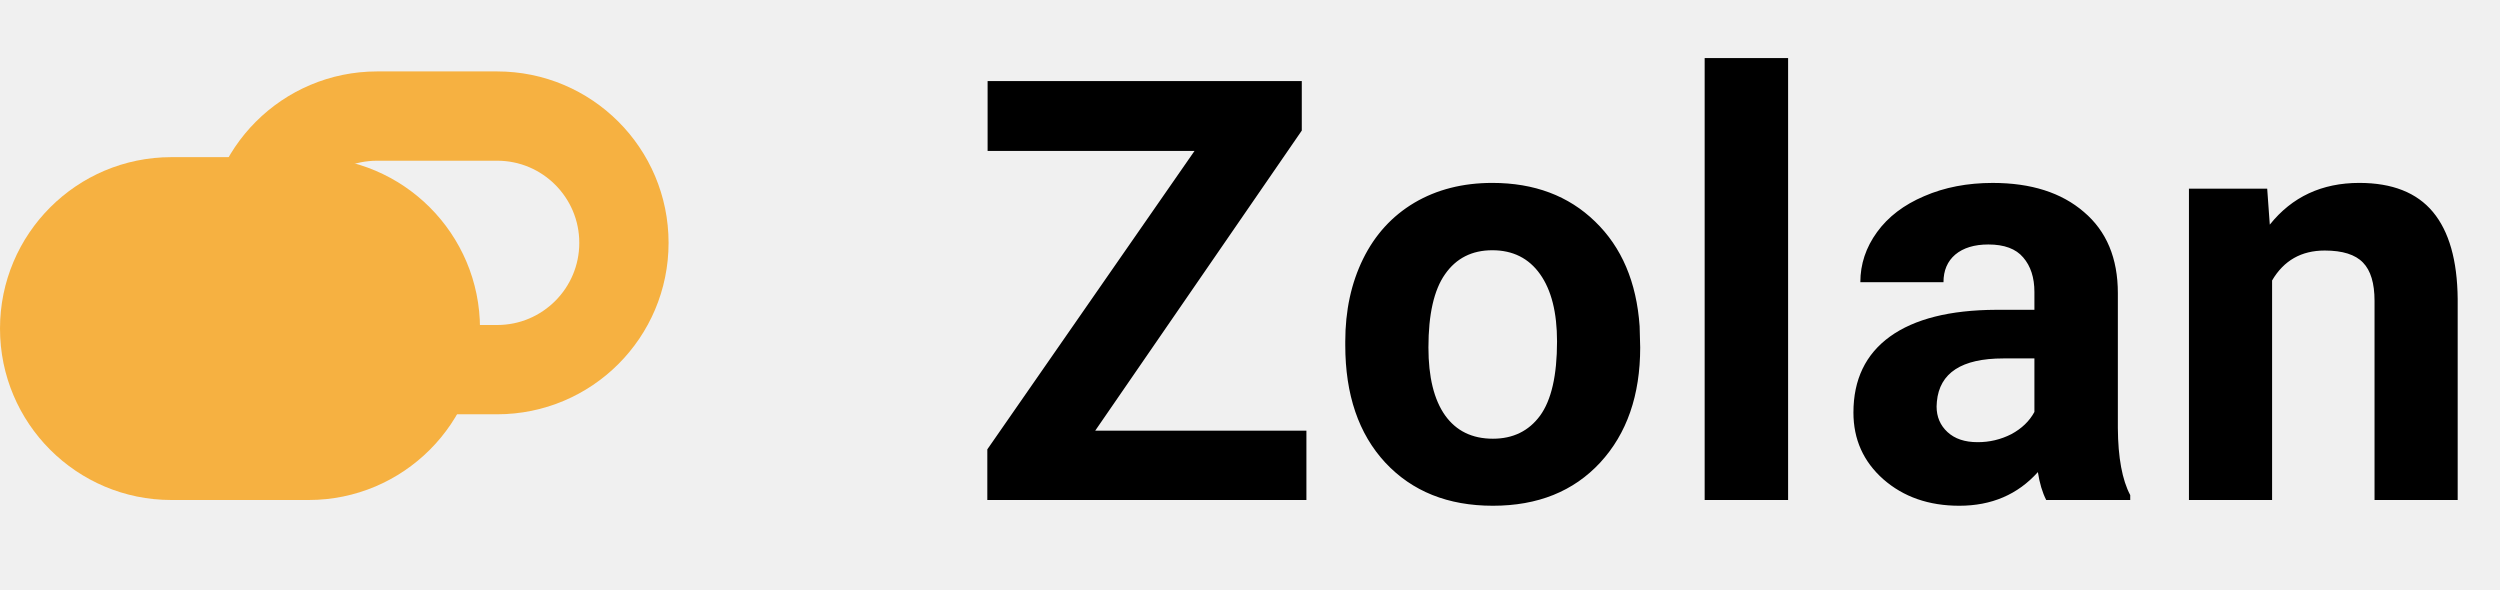
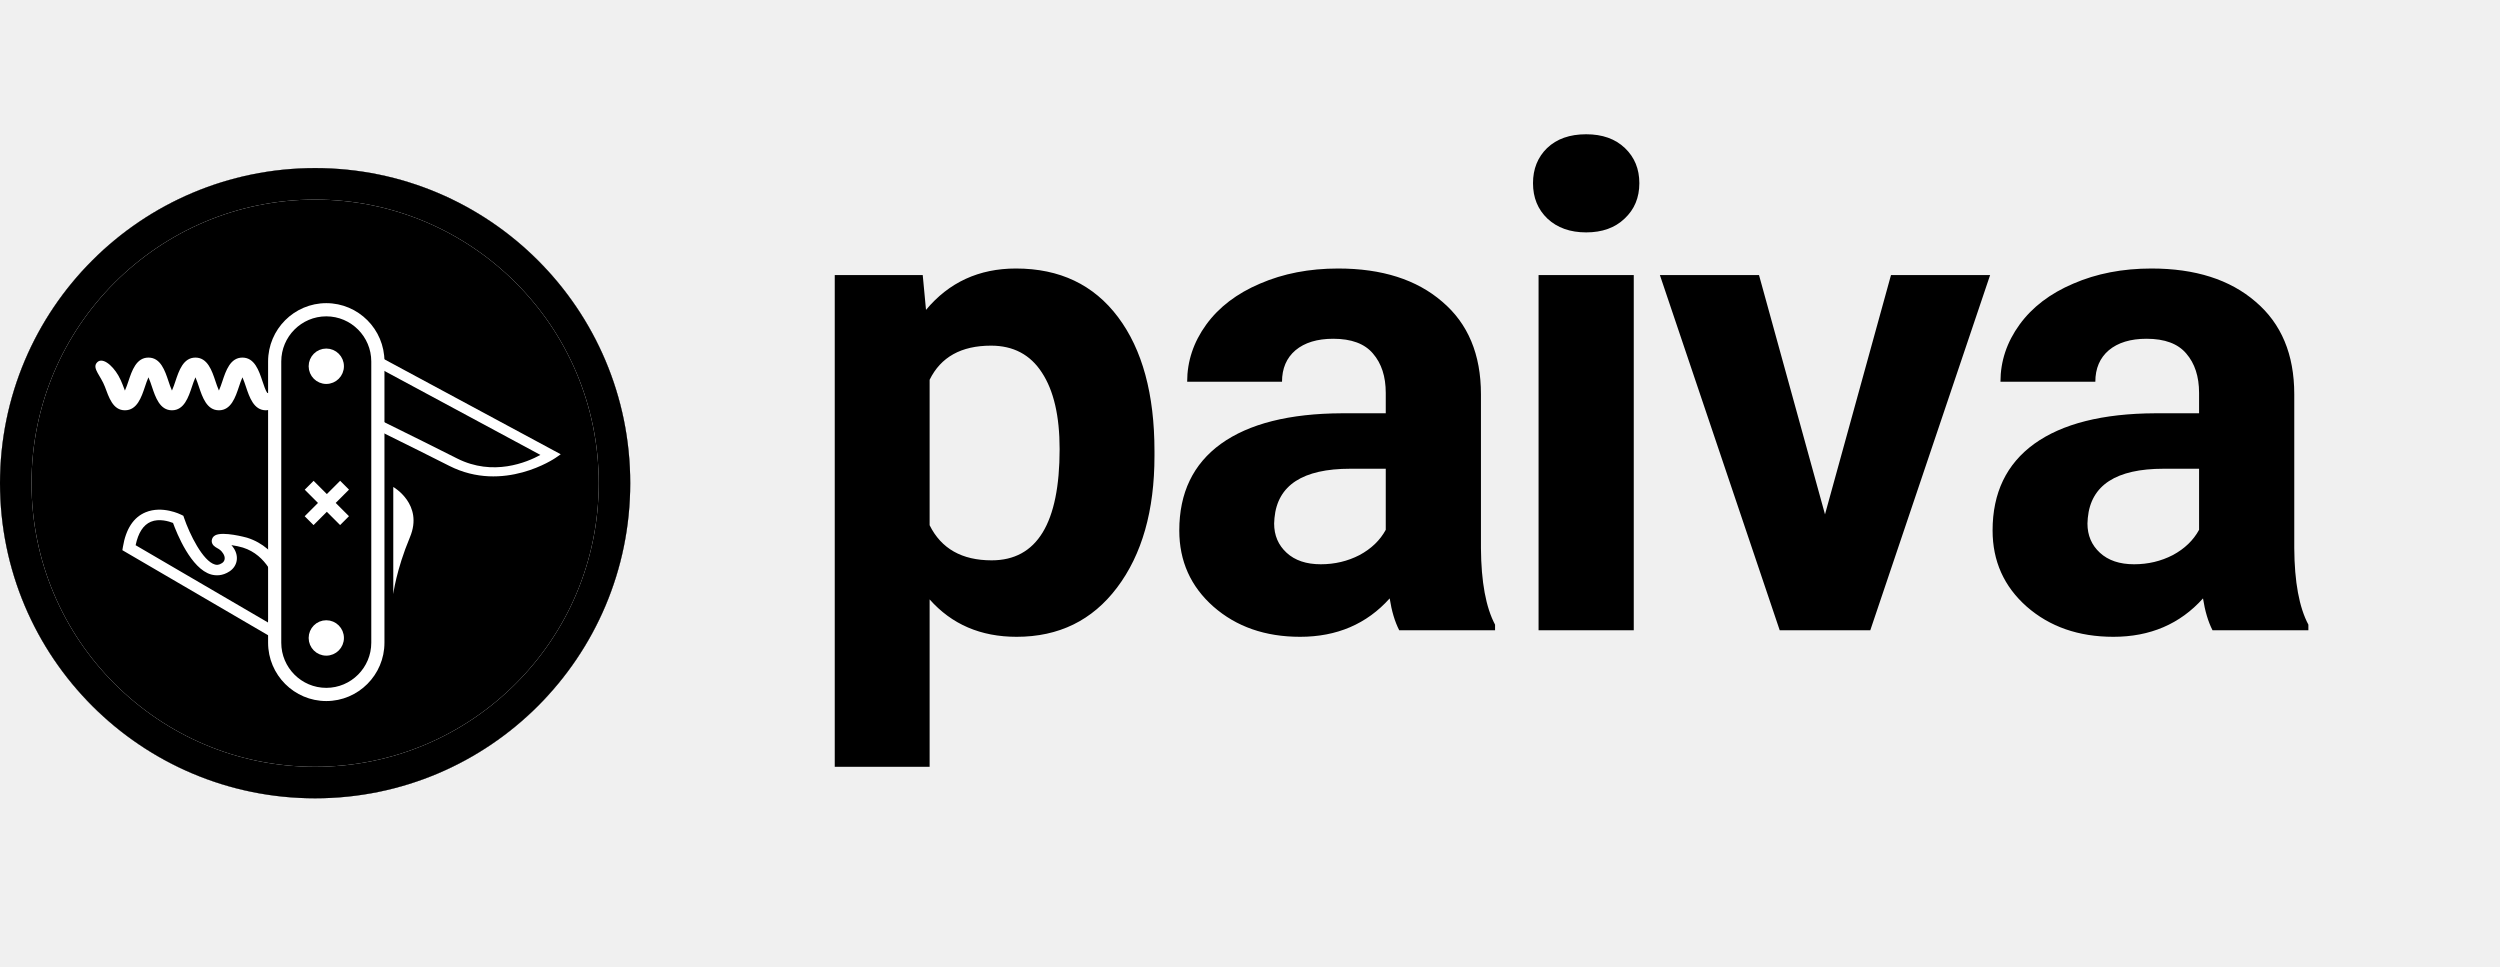
- <svg xmlns="http://www.w3.org/2000/svg" width="140" height="33" fill="none">
-   <rect y="8.8" width="26.88" height="19.2" rx="9.6" fill="#F6B141" />
-   <rect x="14.02" y="6.5" width="20.92" height="14.2" rx="7.1" stroke="#F6B141" stroke-width="5" />
-   <path d="M61.332 24.117h11.827V28H55.29v-2.836l11.602-16.71H55.306V4.54H72.9v2.772L61.332 24.117zm14.003-4.995c0-1.73.333-3.271.999-4.625.666-1.353 1.622-2.4 2.868-3.142 1.257-.741 2.713-1.112 4.367-1.112 2.352 0 4.27.72 5.752 2.16 1.493 1.439 2.326 3.394 2.498 5.865l.032 1.192c0 2.675-.746 4.823-2.24 6.445-1.493 1.612-3.496 2.417-6.01 2.417s-4.522-.805-6.026-2.417c-1.493-1.611-2.24-3.803-2.24-6.574v-.21zm4.657.338c0 1.654.311 2.922.934 3.803.623.87 1.515 1.305 2.675 1.305 1.128 0 2.009-.43 2.643-1.29.633-.87.95-2.255.95-4.156 0-1.622-.317-2.88-.95-3.77-.634-.893-1.526-1.338-2.675-1.338-1.139 0-2.02.446-2.643 1.337-.623.88-.934 2.25-.934 4.109zM100.134 28h-4.673V3.25h4.673V28zm14.454 0c-.215-.419-.371-.94-.467-1.563-1.128 1.257-2.595 1.885-4.399 1.885-1.708 0-3.126-.494-4.254-1.482-1.117-.988-1.676-2.235-1.676-3.738 0-1.848.682-3.266 2.046-4.254 1.375-.989 3.357-1.488 5.946-1.499h2.143v-.999c0-.806-.209-1.45-.628-1.934-.408-.483-1.058-.725-1.95-.725-.784 0-1.402.188-1.853.564-.44.376-.661.892-.661 1.547h-4.656c0-1.01.311-1.944.934-2.803.623-.86 1.504-1.531 2.643-2.015 1.139-.494 2.417-.74 3.835-.74 2.148 0 3.851.542 5.108 1.627 1.267 1.074 1.901 2.588 1.901 4.544v7.557c.011 1.654.242 2.905.693 3.754V28h-4.705zm-3.851-3.239a4.07 4.07 0 0 0 1.901-.45c.58-.313 1.01-.726 1.289-1.242v-2.997h-1.74c-2.331 0-3.572.806-3.722 2.417l-.016.274c0 .58.204 1.058.612 1.434.408.376.967.564 1.676.564zm16.226-14.196l.145 2.015c1.246-1.558 2.917-2.337 5.012-2.337 1.847 0 3.222.543 4.125 1.628.902 1.085 1.364 2.707 1.385 4.866V28h-4.656V16.85c0-.989-.215-1.703-.645-2.144-.43-.45-1.144-.676-2.143-.676-1.311 0-2.293.558-2.949 1.676V28h-4.656V10.565h4.382z" fill="#000" />
+ <svg xmlns="http://www.w3.org/2000/svg" width="119" height="46" viewBox="0 0 119 46" fill="none">
+   <path d="M29.25 23C29.25 30.87 22.87 37.25 15 37.25C7.13 37.25 0.75 30.87 0.75 23C0.75 15.13 7.13 8.75 15 8.75C22.87 8.75 29.25 15.13 29.25 23Z" fill="black" />
+   <path d="M29.25 23C29.25 30.87 22.87 37.25 15 37.25C7.13 37.25 0.75 30.87 0.75 23C0.75 15.13 7.13 8.75 15 8.75C22.87 8.75 29.25 15.13 29.25 23Z" stroke="white" stroke-width="1.5" />
+   <path d="M29.25 23C29.25 30.87 22.87 37.25 15 37.25C7.13 37.25 0.75 30.87 0.75 23C0.75 15.13 7.13 8.75 15 8.75C22.87 8.75 29.25 15.13 29.25 23Z" stroke="black" stroke-width="1.5" />
+   <path d="M29.25 23C29.25 30.87 22.87 37.25 15 37.25C7.13 37.25 0.75 30.87 0.75 23C0.75 15.13 7.13 8.75 15 8.75C22.87 8.75 29.25 15.13 29.25 23Z" fill="black" />
+   <path d="M29.25 23C29.25 30.87 22.87 37.25 15 37.25C7.13 37.25 0.75 30.87 0.75 23C0.75 15.13 7.13 8.75 15 8.75C22.87 8.75 29.25 15.13 29.25 23Z" stroke="white" stroke-width="1.5" />
+   <path d="M29.25 23C29.25 30.87 22.87 37.25 15 37.25C7.13 37.25 0.75 30.87 0.75 23C0.75 15.13 7.13 8.75 15 8.75C22.87 8.75 29.25 15.13 29.25 23Z" stroke="black" stroke-width="1.5" />
+   <path d="M13.073 19.112C13.073 19.342 12.887 19.53 12.658 19.53C12.08 19.53 11.873 18.907 11.706 18.407C11.663 18.278 11.599 18.088 11.54 17.96C11.48 18.088 11.417 18.278 11.374 18.407C11.207 18.907 11 19.53 10.421 19.53C9.842 19.53 9.635 18.907 9.468 18.407C9.425 18.279 9.362 18.09 9.303 17.96C9.243 18.089 9.181 18.278 9.137 18.407C8.971 18.907 8.762 19.53 8.185 19.53C7.607 19.53 7.399 18.907 7.232 18.407C7.189 18.277 7.125 18.088 7.066 17.96C7.006 18.088 6.943 18.277 6.9 18.407C6.733 18.907 6.525 19.53 5.946 19.53C5.368 19.53 5.18 18.901 4.993 18.407C4.797 17.893 4.399 17.547 4.593 17.284C4.832 16.959 5.335 17.353 5.637 17.881C5.81 18.183 5.886 18.463 5.946 18.592C6.006 18.464 6.07 18.273 6.114 18.143C6.28 17.643 6.488 17.021 7.066 17.021C7.645 17.021 7.852 17.643 8.019 18.144C8.062 18.273 8.125 18.462 8.185 18.591C8.245 18.462 8.307 18.274 8.351 18.144C8.518 17.643 8.725 17.021 9.303 17.021C9.88 17.021 10.088 17.643 10.255 18.143C10.298 18.273 10.362 18.461 10.421 18.59C10.48 18.462 10.543 18.273 10.587 18.143C10.753 17.643 10.961 17.021 11.539 17.021C12.118 17.021 12.325 17.642 12.492 18.143C12.55 18.319 12.646 18.605 12.72 18.701C12.92 18.732 13.073 18.905 13.073 19.112Z" fill="white" />
+   <path fill-rule="evenodd" clip-rule="evenodd" d="M13.326 29.765V26.82C13.026 26.349 12.537 25.838 11.761 25.595L11.758 25.594C11.695 25.577 10.611 25.282 10.243 25.482C10.148 25.534 10.088 25.617 10.077 25.745C10.077 25.943 10.242 26.036 10.341 26.091L10.344 26.093L10.344 26.093C10.434 26.143 10.526 26.196 10.62 26.344C10.739 26.526 10.716 26.705 10.572 26.801C10.417 26.905 10.31 26.893 10.234 26.872C9.654 26.711 9.023 25.422 8.76 24.647L8.728 24.552L8.628 24.502C8.592 24.483 7.728 24.055 6.932 24.384C6.355 24.622 5.991 25.178 5.85 26.035L5.825 26.189L13.162 30.472L13.326 29.765ZM6.456 25.952C6.579 25.36 6.823 24.985 7.182 24.835C7.576 24.671 8.04 24.815 8.236 24.892C8.411 25.373 9.09 27.079 10.054 27.347C10.264 27.404 10.585 27.425 10.93 27.195C11.295 26.952 11.387 26.498 11.131 26.101C11.094 26.043 11.054 25.992 11.015 25.948C11.206 25.976 11.412 26.017 11.56 26.064C12.72 26.426 13.107 27.617 13.174 27.862L12.762 29.634L6.456 25.952Z" fill="white" />
+   <path fill-rule="evenodd" clip-rule="evenodd" d="M18.3 30.593V17.207C18.3 15.675 17.058 14.43 15.531 14.43C14.004 14.43 12.761 15.675 12.761 17.207V30.593C12.761 32.124 14.004 33.37 15.531 33.37C17.058 33.37 18.3 32.124 18.3 30.593ZM15.531 32.742C14.349 32.742 13.388 31.778 13.388 30.593V17.207C13.388 16.022 14.35 15.058 15.531 15.058C16.713 15.058 17.673 16.023 17.673 17.207V30.593C17.673 31.778 16.713 32.742 15.531 32.742Z" fill="white" />
+   <path fill-rule="evenodd" clip-rule="evenodd" d="M18.72 28.279L18.72 23.18C18.72 23.18 20.171 24 19.514 25.569C18.858 27.138 18.72 28.279 18.72 28.279Z" fill="white" />
+   <path d="M18.24 17.073V17.626L25.723 21.654C25.095 22 23.474 22.692 21.755 21.821C20.83 21.352 19.51 20.697 18.24 20.071V20.606C19.392 21.175 20.551 21.751 21.386 22.175C23.969 23.485 26.414 21.815 26.439 21.798L26.691 21.623L18.24 17.073Z" fill="white" />
+   <path d="M15.531 29.674C15.912 29.674 16.221 29.984 16.221 30.367C16.221 30.749 15.912 31.059 15.531 31.059C15.151 31.059 14.842 30.749 14.842 30.367C14.842 29.984 15.151 29.674 15.531 29.674Z" fill="white" stroke="white" stroke-width="0.3" />
+   <path d="M15.531 16.741C15.912 16.741 16.221 17.051 16.221 17.433C16.221 17.816 15.912 18.126 15.531 18.126C15.151 18.126 14.842 17.816 14.842 17.433C14.842 17.051 15.151 16.741 15.531 16.741Z" fill="white" stroke="white" stroke-width="0.3" />
+   <path d="M16.612 23.306L16.191 22.885L15.558 23.518L14.927 22.887L14.505 23.309L15.136 23.94L14.503 24.573L14.924 24.994L15.557 24.361L16.189 24.993L16.611 24.571L15.979 23.939L16.612 23.306Z" fill="white" />
+   <path d="M54.953 21.703C54.953 24.307 54.359 26.396 53.172 27.969C51.995 29.531 50.401 30.312 48.391 30.312C46.682 30.312 45.302 29.719 44.25 28.531V36.5H39.734V13.094H43.922L44.078 14.75C45.172 13.438 46.599 12.781 48.359 12.781C50.443 12.781 52.062 13.552 53.219 15.094C54.375 16.635 54.953 18.76 54.953 21.469V21.703ZM50.438 21.375C50.438 19.802 50.156 18.588 49.594 17.734C49.042 16.88 48.234 16.453 47.172 16.453C45.755 16.453 44.781 16.995 44.25 18.078V25C44.802 26.115 45.786 26.672 47.203 26.672C49.359 26.672 50.438 24.906 50.438 21.375ZM66.603 30C66.394 29.594 66.243 29.088 66.149 28.484C65.056 29.703 63.634 30.312 61.884 30.312C60.227 30.312 58.852 29.833 57.759 28.875C56.675 27.917 56.134 26.708 56.134 25.25C56.134 23.458 56.795 22.083 58.118 21.125C59.452 20.167 61.373 19.682 63.884 19.672H65.962V18.703C65.962 17.922 65.759 17.297 65.353 16.828C64.957 16.359 64.326 16.125 63.462 16.125C62.702 16.125 62.102 16.307 61.665 16.672C61.238 17.037 61.024 17.537 61.024 18.172H56.509C56.509 17.193 56.811 16.287 57.415 15.453C58.019 14.62 58.873 13.969 59.977 13.5C61.082 13.021 62.321 12.781 63.696 12.781C65.78 12.781 67.431 13.307 68.649 14.359C69.879 15.401 70.493 16.87 70.493 18.766V26.094C70.504 27.698 70.728 28.912 71.165 29.734V30H66.603ZM62.868 26.859C63.535 26.859 64.149 26.713 64.712 26.422C65.274 26.12 65.691 25.719 65.962 25.219V22.312H64.274C62.014 22.312 60.811 23.094 60.665 24.656L60.649 24.922C60.649 25.484 60.847 25.948 61.243 26.312C61.639 26.677 62.181 26.859 62.868 26.859ZM77.767 30H73.236V13.094H77.767V30ZM72.971 8.719C72.971 8.042 73.195 7.484 73.642 7.047C74.101 6.609 74.721 6.391 75.502 6.391C76.273 6.391 76.887 6.609 77.346 7.047C77.804 7.484 78.033 8.042 78.033 8.719C78.033 9.406 77.799 9.969 77.33 10.406C76.872 10.844 76.262 11.062 75.502 11.062C74.742 11.062 74.127 10.844 73.658 10.406C73.2 9.969 72.971 9.406 72.971 8.719ZM86.87 24.484L90.011 13.094H94.729L89.026 30H84.714L79.011 13.094H83.729L86.87 24.484ZM105.316 30C105.108 29.594 104.957 29.088 104.863 28.484C103.769 29.703 102.347 30.312 100.597 30.312C98.941 30.312 97.566 29.833 96.472 28.875C95.389 27.917 94.847 26.708 94.847 25.25C94.847 23.458 95.509 22.083 96.832 21.125C98.165 20.167 100.087 19.682 102.597 19.672H104.676V18.703C104.676 17.922 104.472 17.297 104.066 16.828C103.67 16.359 103.04 16.125 102.176 16.125C101.415 16.125 100.816 16.307 100.379 16.672C99.952 17.037 99.738 17.537 99.738 18.172H95.222C95.222 17.193 95.525 16.287 96.129 15.453C96.733 14.62 97.587 13.969 98.691 13.5C99.795 13.021 101.035 12.781 102.41 12.781C104.493 12.781 106.144 13.307 107.363 14.359C108.592 15.401 109.207 16.87 109.207 18.766V26.094C109.217 27.698 109.441 28.912 109.879 29.734V30H105.316ZM101.582 26.859C102.249 26.859 102.863 26.713 103.426 26.422C103.988 26.12 104.405 25.719 104.676 25.219V22.312H102.988C100.728 22.312 99.525 23.094 99.379 24.656L99.363 24.922C99.363 25.484 99.561 25.948 99.957 26.312C100.353 26.677 100.894 26.859 101.582 26.859Z" fill="black" />
</svg>
